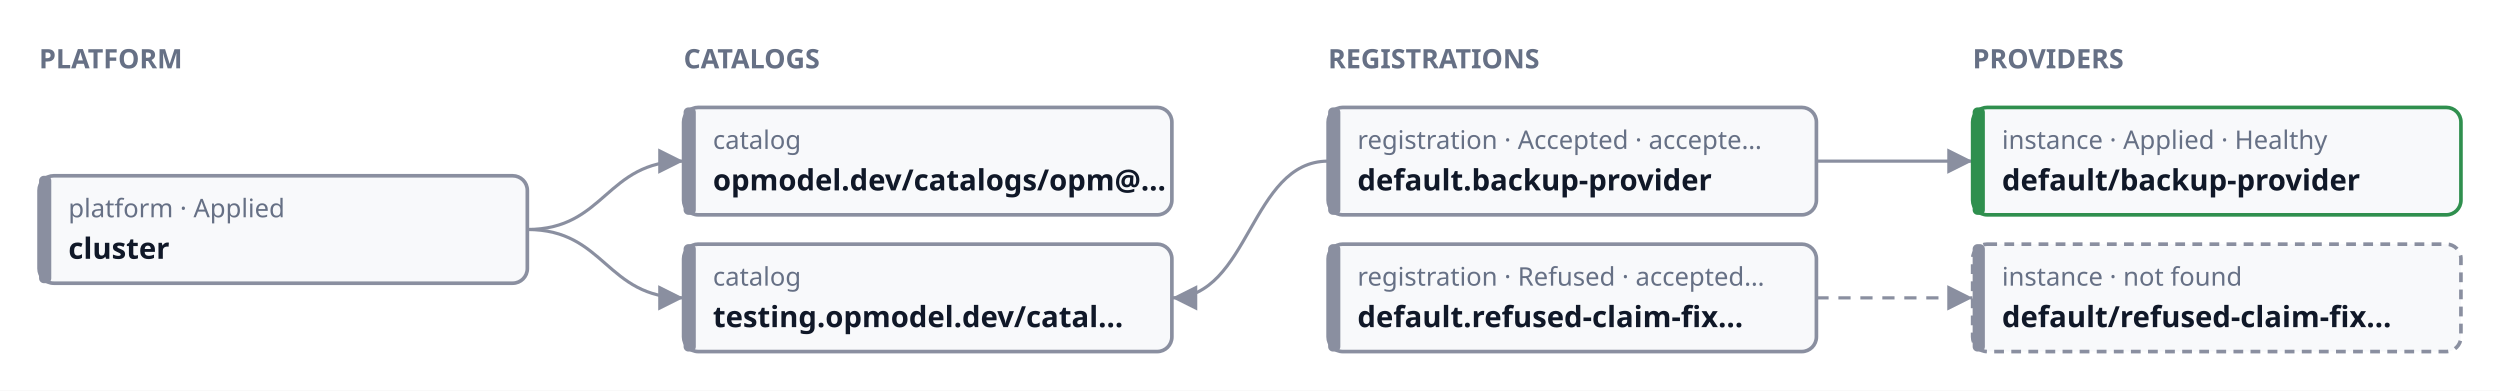
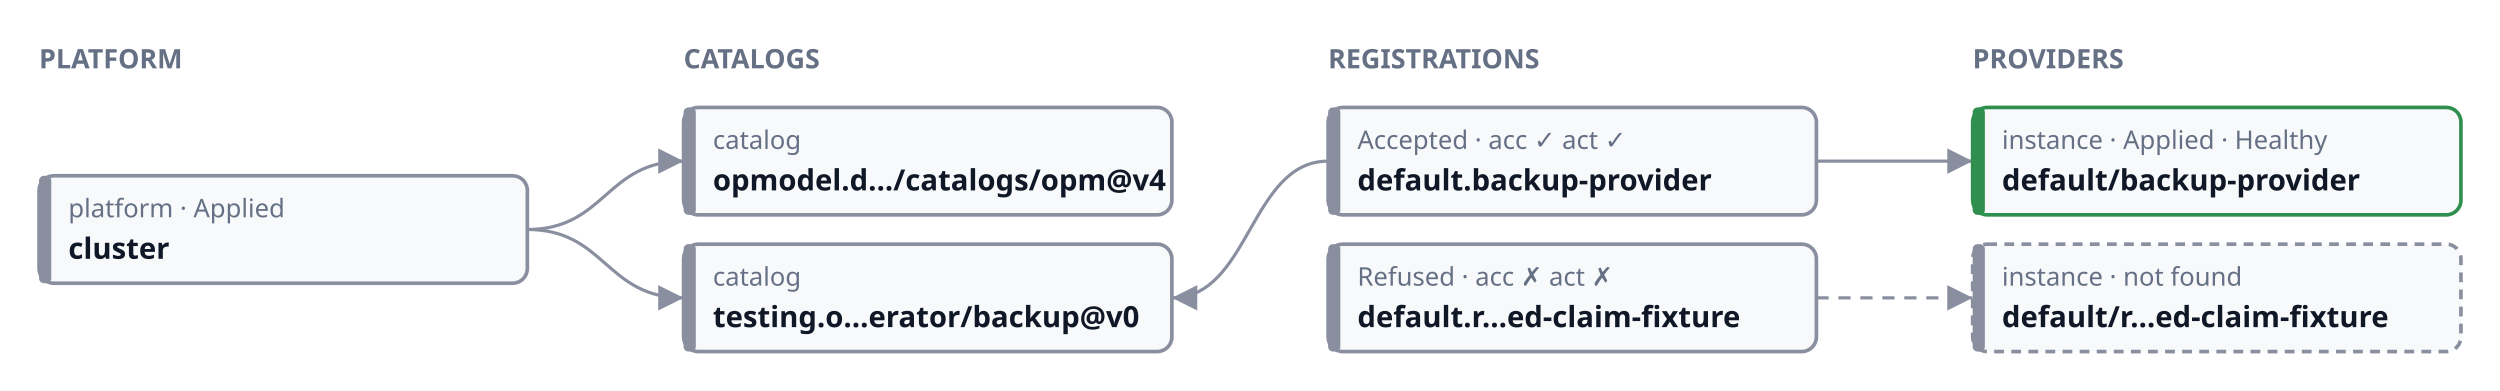
<svg xmlns="http://www.w3.org/2000/svg" width="1024" height="160" viewBox="0 0 1024 160" font-family="sans-serif" font-size="12" role="img" aria-label="platform graph of plat:cluster">
  <defs>
    <marker id="arrow" viewBox="0 0 8 8" refX="8" refY="4" markerWidth="8" markerHeight="8" orient="auto">
      <path d="M0 0L8 4L0 8z" fill="#8a8fa0" />
    </marker>
  </defs>
  <rect width="1024" height="160" fill="#ffffff" />
  <text x="16" y="28" fill="#667085" font-size="11" font-weight="bold">PLATFORM</text>
  <text x="280" y="28" fill="#667085" font-size="11" font-weight="bold">CATALOGS</text>
  <text x="544" y="28" fill="#667085" font-size="11" font-weight="bold">REGISTRATIONS</text>
  <text x="808" y="28" fill="#667085" font-size="11" font-weight="bold">PROVIDERS</text>
  <path d="M544 66 C512 66 512 122 480 122" fill="none" stroke="#8a8fa0" stroke-width="1.3" marker-end="url(#arrow)" />
  <path d="M744 66 C776 66 776 66 808 66" fill="none" stroke="#8a8fa0" stroke-width="1.3" marker-end="url(#arrow)" />
  <path d="M744 122 C776 122 776 122 808 122" fill="none" stroke="#8a8fa0" stroke-width="1.3" marker-end="url(#arrow)" stroke-dasharray="5 4" />
  <path d="M216 94 C248 94 248 66 280 66" fill="none" stroke="#8a8fa0" stroke-width="1.3" marker-end="url(#arrow)" />
  <path d="M216 94 C248 94 248 122 280 122" fill="none" stroke="#8a8fa0" stroke-width="1.3" marker-end="url(#arrow)" />
  <g transform="translate(16 72)">
    <rect width="200" height="44" rx="6" fill="#f8f9fb" stroke="#8a8fa0" stroke-width="1.5" />
    <rect width="5" height="44" rx="2" fill="#8a8fa0" />
    <text x="12" y="17" fill="#667085" font-size="10.5">platform · Applied</text>
    <text x="12" y="34" fill="#101828" font-weight="bold">cluster</text>
  </g>
  <g transform="translate(280 44)">
    <rect width="200" height="44" rx="6" fill="#f8f9fb" stroke="#8a8fa0" stroke-width="1.5" />
    <rect width="5" height="44" rx="2" fill="#8a8fa0" />
    <text x="12" y="17" fill="#667085" font-size="10.5">catalog</text>
-     <text x="12" y="34" fill="#101828" font-weight="bold">opmodel.dev/catalogs/opm@…</text>
+     <text x="12" y="34" fill="#101828" font-weight="bold">opmodel.d…/catalogs/opm@v4</text>
  </g>
  <g transform="translate(280 100)">
    <rect width="200" height="44" rx="6" fill="#f8f9fb" stroke="#8a8fa0" stroke-width="1.5" />
    <rect width="5" height="44" rx="2" fill="#8a8fa0" />
    <text x="12" y="17" fill="#667085" font-size="10.5">catalog</text>
-     <text x="12" y="34" fill="#101828" font-weight="bold">testing.opmodel.dev/catal…</text>
+     <text x="12" y="34" fill="#101828" font-weight="bold">testing.o…erator/backup@v0</text>
  </g>
  <g transform="translate(544 44)">
    <rect width="200" height="44" rx="6" fill="#f8f9fb" stroke="#8a8fa0" stroke-width="1.5" />
    <rect width="5" height="44" rx="2" fill="#8a8fa0" />
-     <text x="12" y="17" fill="#667085" font-size="10.5">registration · Accepted · accepte…</text>
+     <text x="12" y="17" fill="#667085" font-size="10.5">Accepted · acc ✓ act ✓</text>
    <text x="12" y="34" fill="#101828" font-weight="bold">default.backup-provider</text>
  </g>
  <g transform="translate(544 100)">
    <rect width="200" height="44" rx="6" fill="#f8f9fb" stroke="#8a8fa0" stroke-width="1.5" />
    <rect width="5" height="44" rx="2" fill="#8a8fa0" />
-     <text x="12" y="17" fill="#667085" font-size="10.5">registration · Refused · accepted…</text>
-     <text x="12" y="34" fill="#101828" font-weight="bold">default.refused-claim-fix…</text>
+     <text x="12" y="17" fill="#667085" font-size="10.5">Refused · acc ✗ act ✗</text>
+     <text x="12" y="34" fill="#101828" font-weight="bold">default.r…ed-claim-fixture</text>
  </g>
  <g transform="translate(808 44)">
    <rect width="200" height="44" rx="6" fill="#f8f9fb" stroke="#2f8f4e" stroke-width="1.5" />
    <rect width="5" height="44" rx="2" fill="#2f8f4e" />
    <text x="12" y="17" fill="#667085" font-size="10.5">instance · Applied · Healthy</text>
    <text x="12" y="34" fill="#101828" font-weight="bold">default/backup-provider</text>
  </g>
  <g transform="translate(808 100)">
    <rect width="200" height="44" rx="6" fill="#f8f9fb" stroke="#8a8fa0" stroke-width="1.5" stroke-dasharray="4 3" />
    <rect width="5" height="44" rx="2" fill="#8a8fa0" />
    <text x="12" y="17" fill="#667085" font-size="10.5">instance · not found</text>
-     <text x="12" y="34" fill="#101828" font-weight="bold">default/refused-claim-fix…</text>
+     <text x="12" y="34" fill="#101828" font-weight="bold">default/r…ed-claim-fixture</text>
  </g>
</svg>
